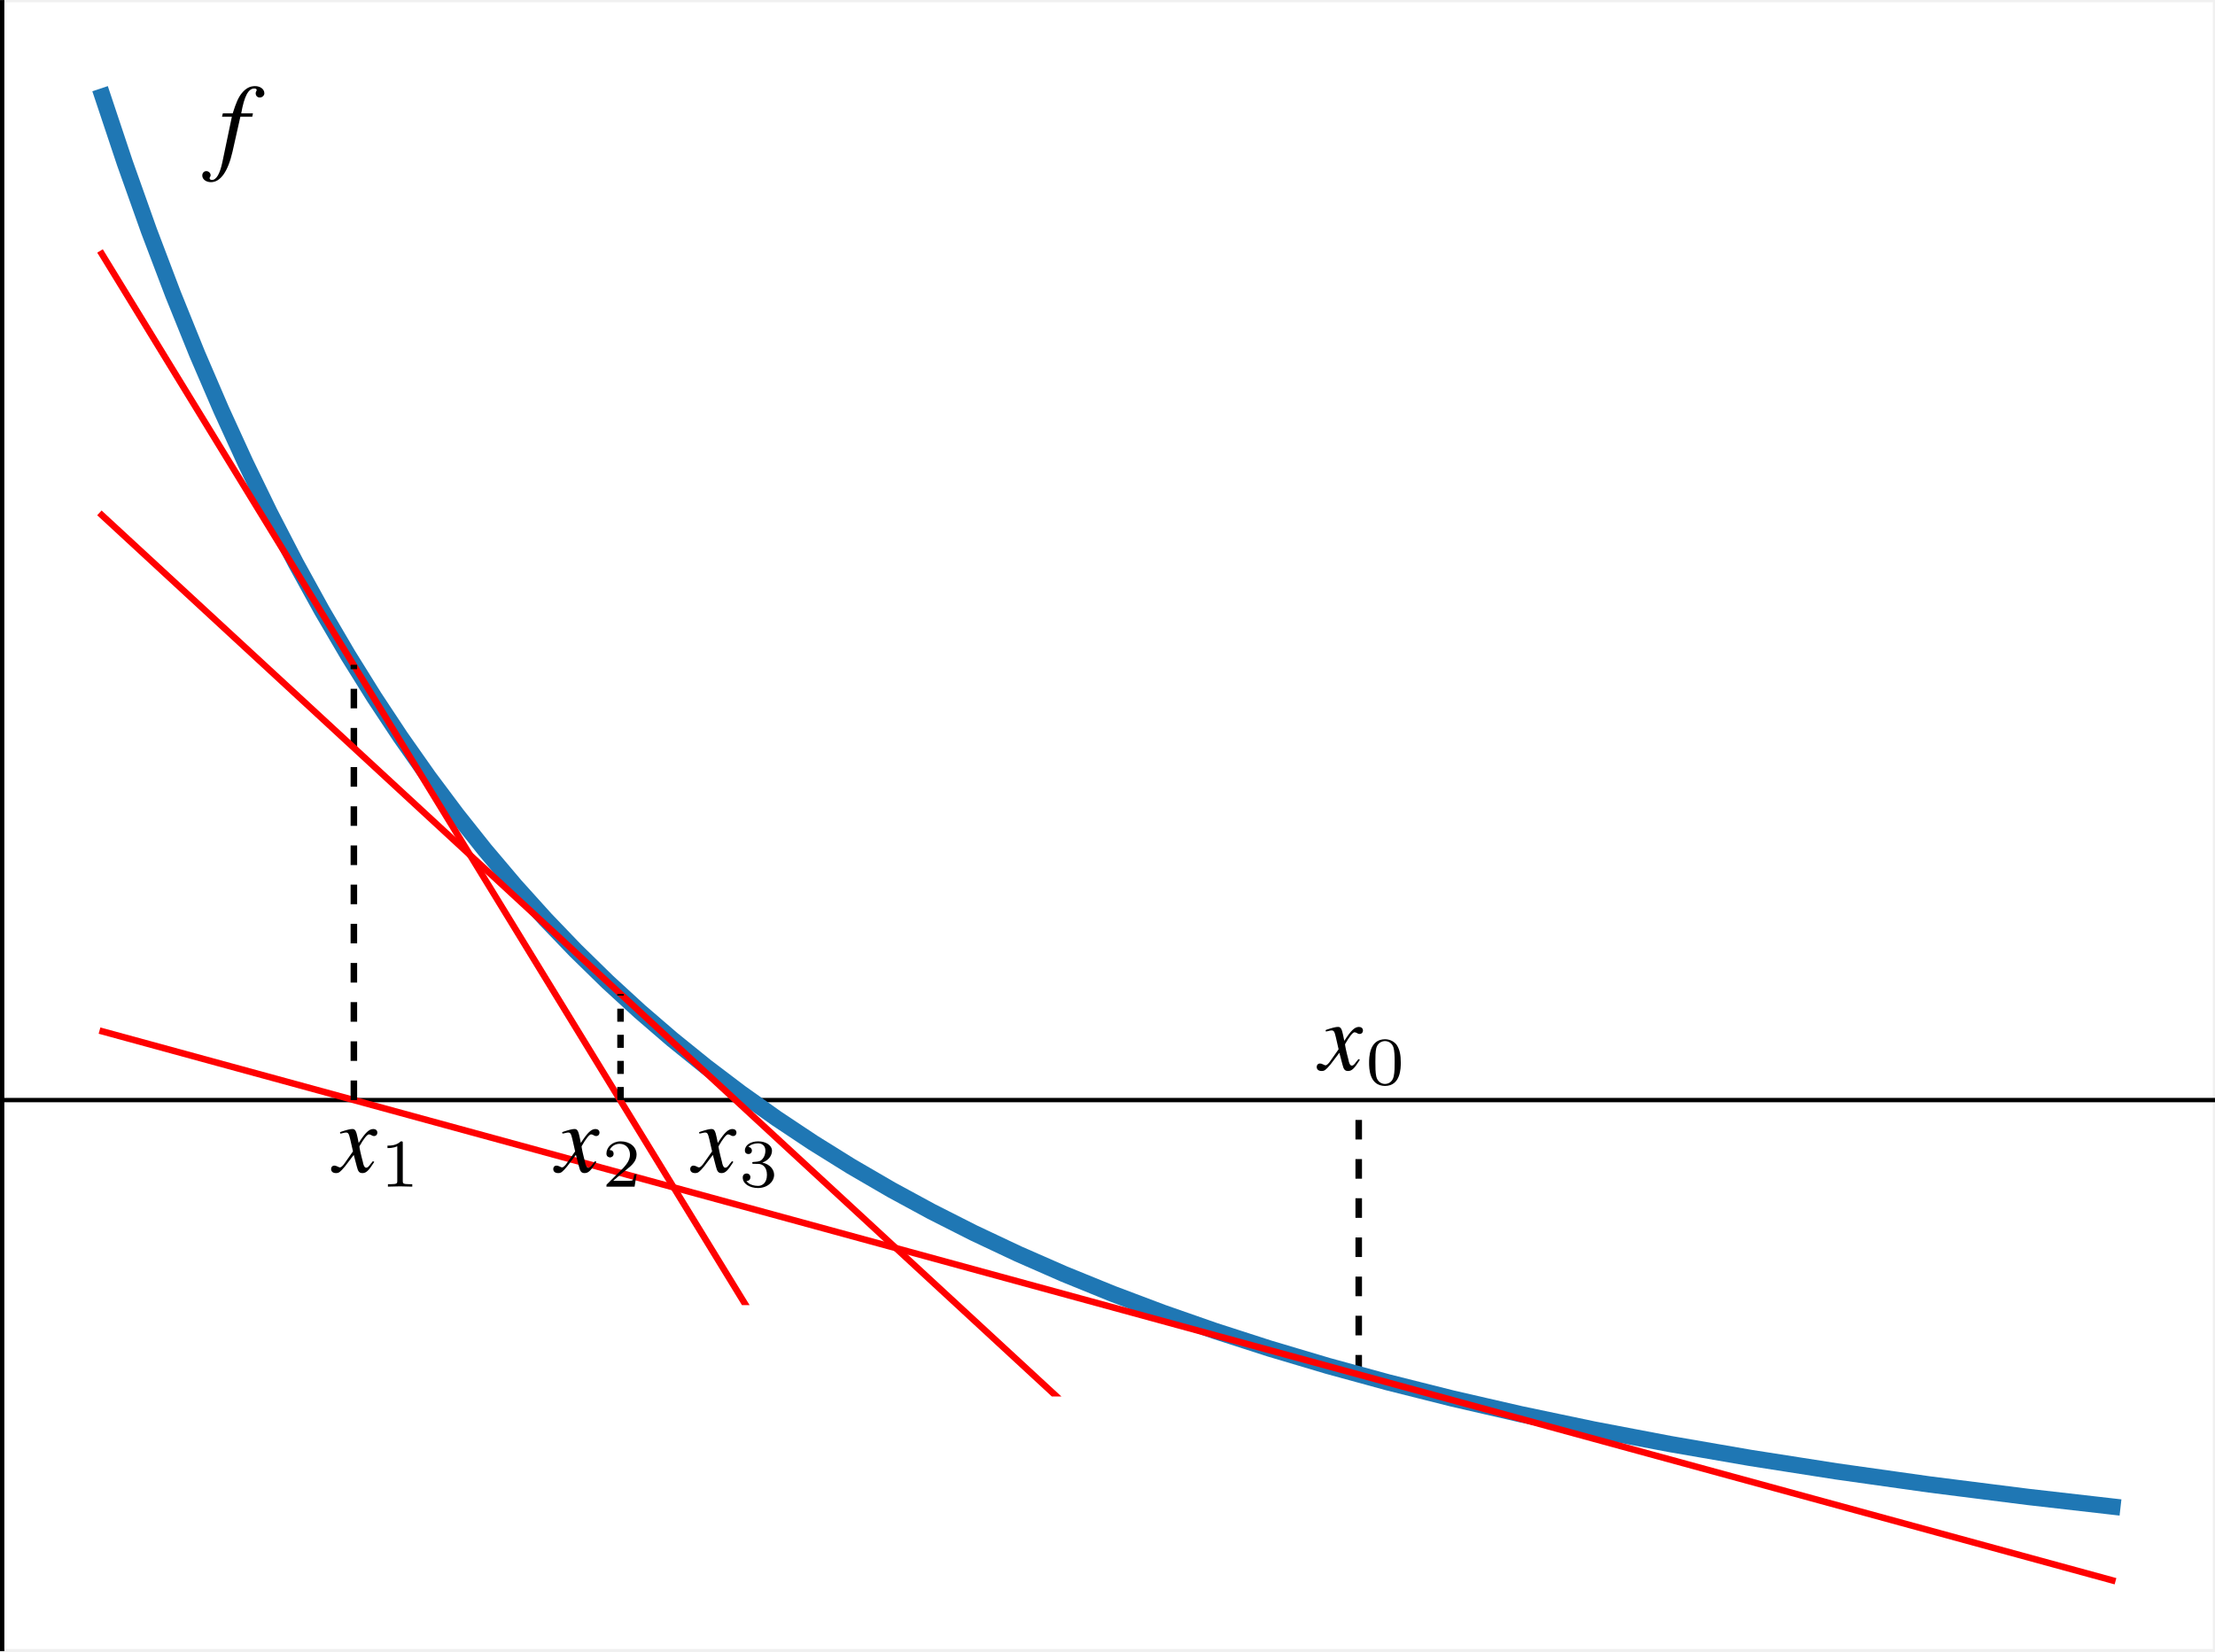
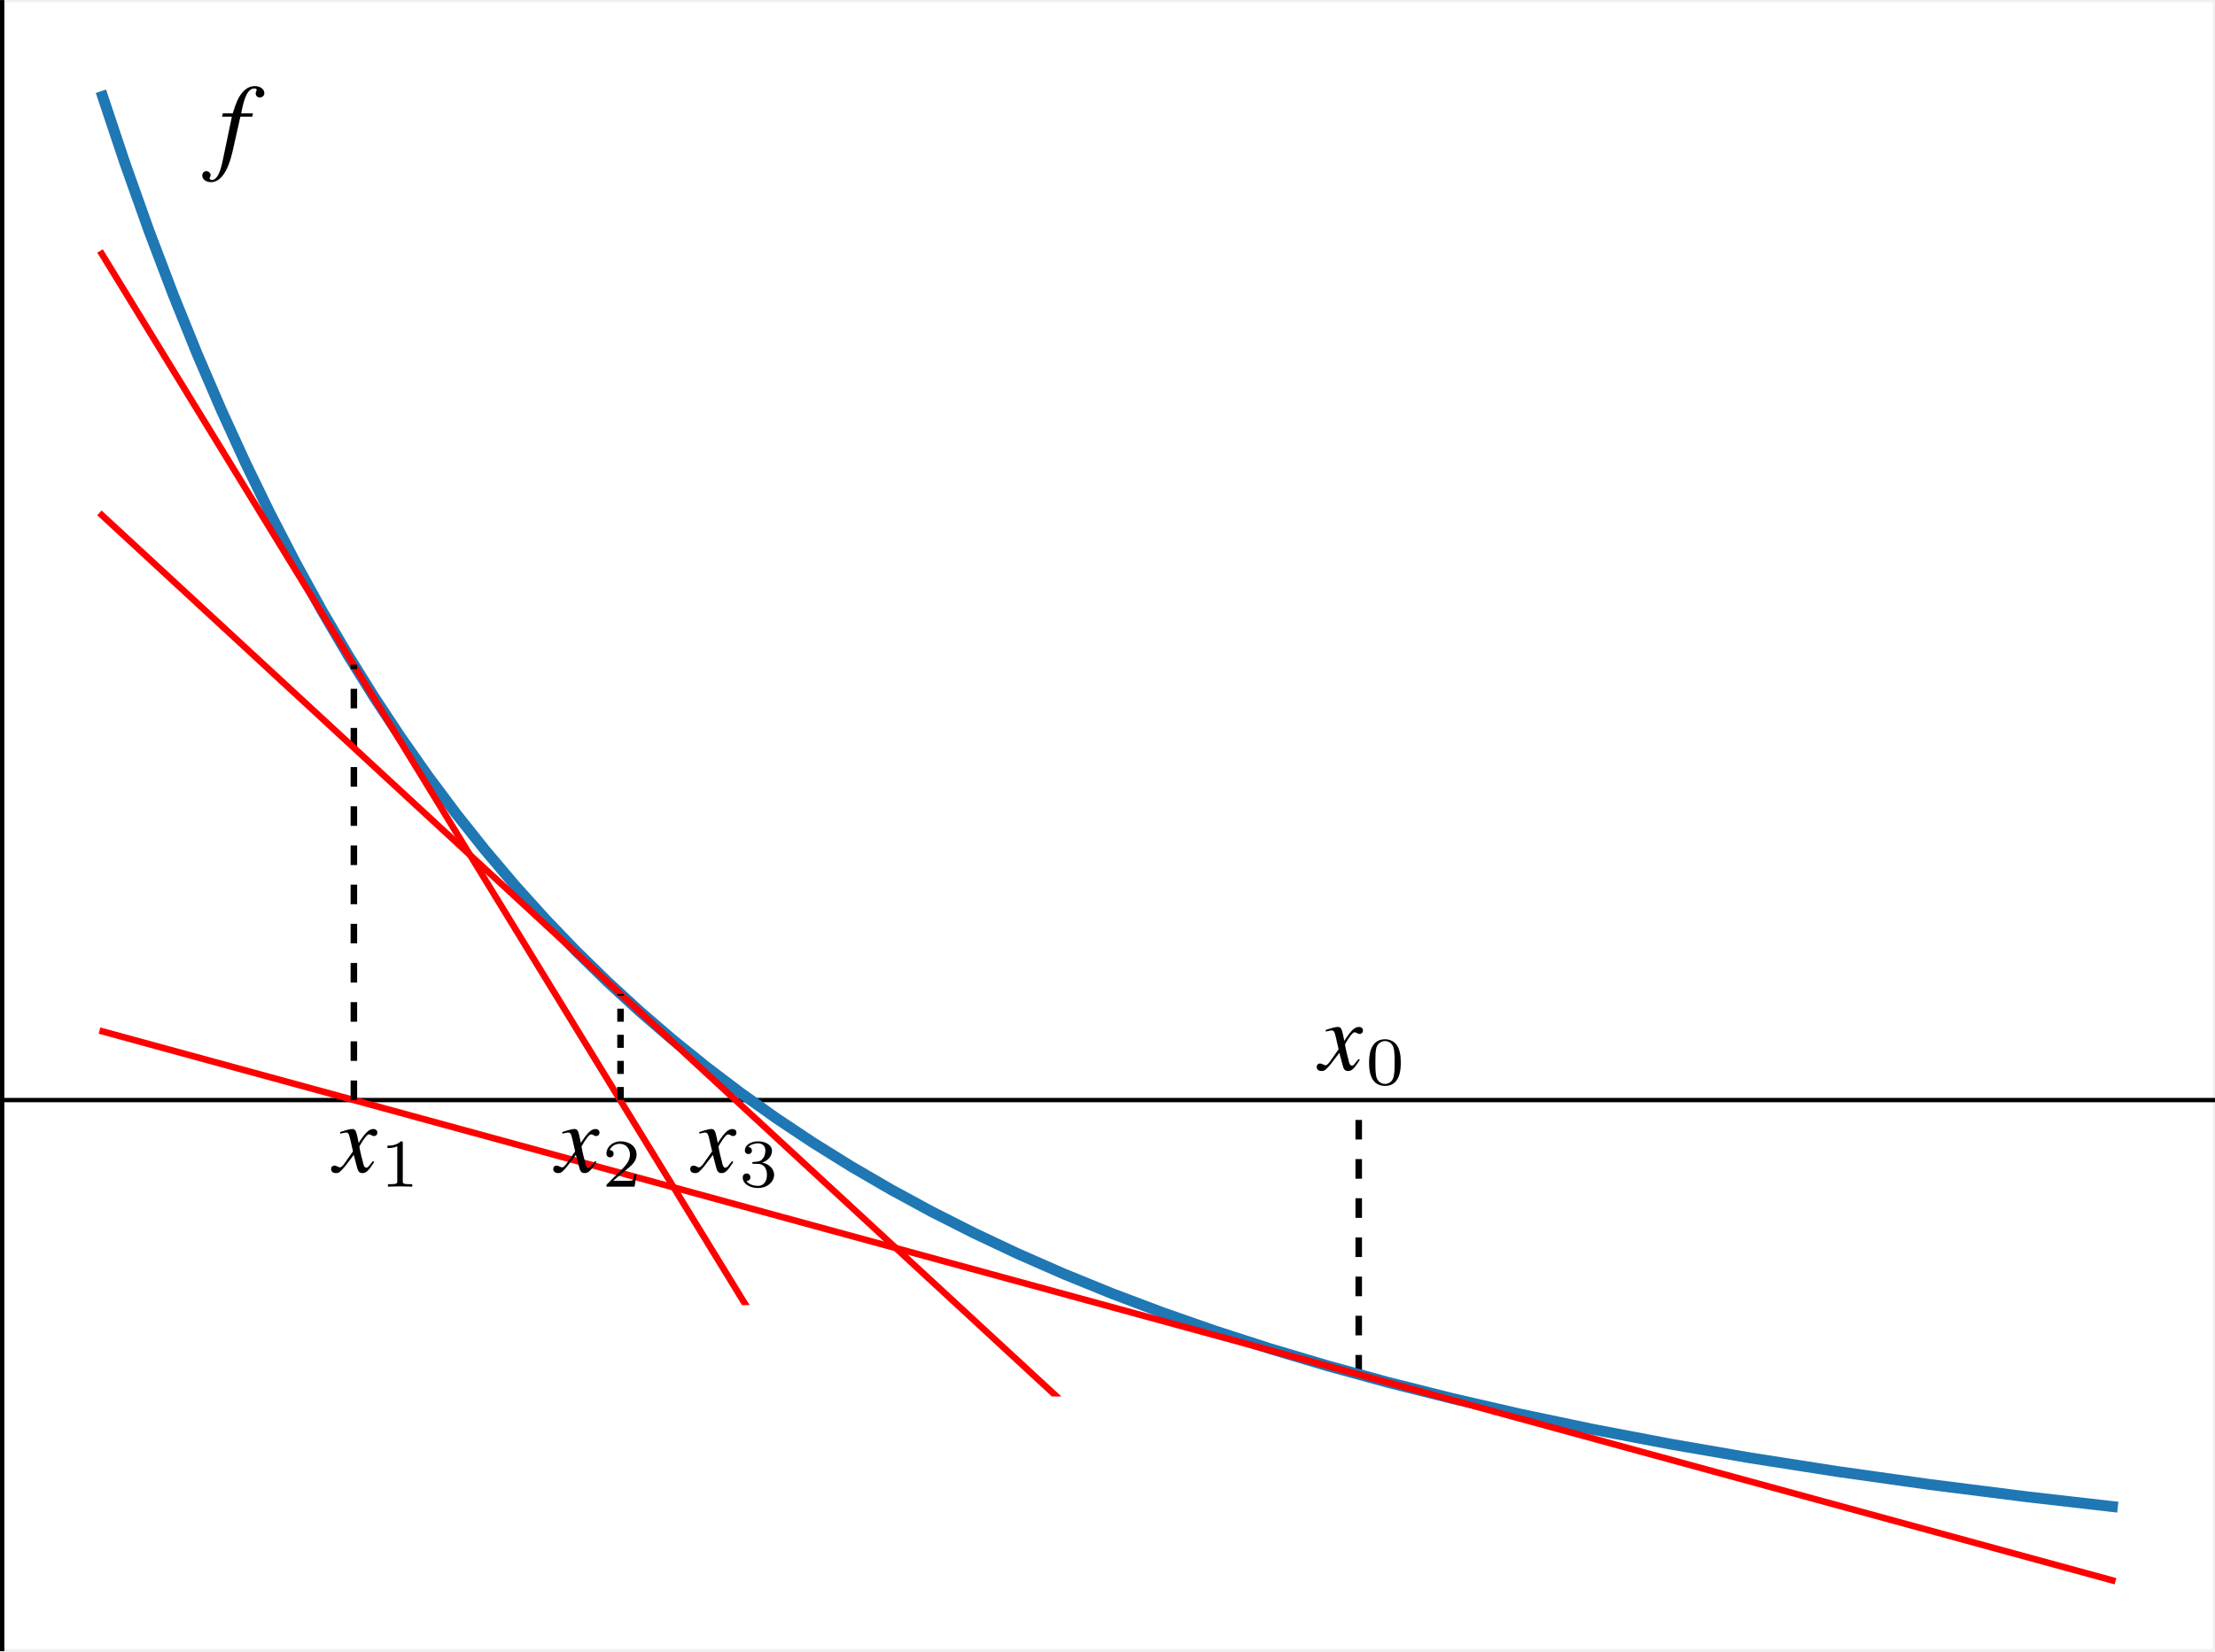
<svg xmlns="http://www.w3.org/2000/svg" xmlns:ns1="http://www.iki.fi/pav/software/textext/" width="7.179cm" height="5.353cm" viewBox="0 0 71.79 53.526" version="1.1" id="svg5">
  <defs id="defs2">
    <style type="text/css" id="style1166">*{stroke-linejoin: round; stroke-linecap: butt}</style>
    <path id="m5422326921" d="M 0,0 V 3.5" style="stroke:#000000;stroke-width:0.8" />
    <path id="DejaVuSans-30" d="m 2034,4250 q -487,0 -733,-480 -245,-479 -245,-1442 0,-959 245,-1439 246,-480 733,-480 491,0 736,480 246,480 246,1439 0,963 -246,1442 -245,480 -736,480 z m 0,500 q 785,0 1199,-621 414,-620 414,-1801 0,-1178 -414,-1799 -414,-620 -1199,-620 -784,0 -1198,620 -414,621 -414,1799 0,1181 414,1801 414,621 1198,621 z" transform="scale(0.015625)" />
    <path id="DejaVuSans-2e" d="m 684,794 h 660 V 0 H 684 Z" transform="scale(0.015625)" />
    <path id="DejaVuSans-31" d="M 794,531 H 1825 V 4091 L 703,3866 v 575 l 1116,225 h 631 V 531 H 3481 V 0 H 794 Z" transform="scale(0.015625)" />
    <path id="DejaVuSans-32" d="M 1228,531 H 3431 V 0 H 469 v 531 q 359,372 979,998 621,627 780,809 303,340 423,576 121,236 121,464 0,372 -261,606 -261,235 -680,235 -297,0 -627,-103 -329,-103 -704,-313 v 638 q 381,153 712,231 332,78 607,78 725,0 1156,-363 431,-362 431,-968 0,-288 -108,-546 -107,-257 -392,-607 -78,-91 -497,-524 Q 1991,1309 1228,531 Z" transform="scale(0.015625)" />
    <path id="DejaVuSans-33" d="m 2597,2516 q 453,-97 707,-404 255,-306 255,-756 0,-690 -475,-1069 -475,-378 -1350,-378 -293,0 -604,58 -311,58 -642,174 v 609 q 262,-153 574,-231 313,-78 654,-78 593,0 904,234 311,234 311,681 0,413 -289,645 -289,233 -804,233 h -544 v 519 h 569 q 465,0 712,186 247,186 247,536 0,359 -255,551 -254,193 -729,193 -260,0 -557,-57 -297,-56 -653,-174 v 562 q 360,100 674,150 314,50 592,50 719,0 1137,-327 419,-326 419,-882 0,-388 -222,-655 -222,-267 -631,-370 z" transform="scale(0.015625)" />
    <path id="DejaVuSans-34" d="M 2419,4116 825,1625 h 1594 z m -166,550 h 794 V 1625 h 666 V 1100 H 3047 V 0 H 2419 V 1100 H 313 v 609 z" transform="scale(0.015625)" />
    <path id="DejaVuSans-35" d="M 691,4666 H 3169 V 4134 H 1269 V 2991 q 137,47 274,70 138,23 276,23 781,0 1237,-428 457,-428 457,-1159 Q 3513,744 3044,326 2575,-91 1722,-91 1428,-91 1123,-41 819,9 494,109 v 635 q 281,-153 581,-228 300,-75 634,-75 541,0 856,284 316,284 316,772 0,487 -316,771 -315,285 -856,285 -253,0 -505,-56 -251,-56 -513,-175 z" transform="scale(0.015625)" />
    <path id="DejaVuSans-36" d="m 2113,2584 q -425,0 -674,-291 -248,-290 -248,-796 0,-503 248,-796 249,-292 674,-292 425,0 673,292 248,293 248,796 0,506 -248,796 -248,291 -673,291 z m 1253,1979 v -575 q -238,112 -480,171 -242,60 -480,60 -625,0 -955,-422 -329,-422 -376,-1275 184,272 462,417 279,145 613,145 703,0 1111,-427 408,-426 408,-1160 0,-719 -425,-1154 -425,-434 -1131,-434 -810,0 -1238,620 -428,621 -428,1799 0,1106 525,1764 525,658 1409,658 238,0 480,-47 242,-47 505,-140 z" transform="scale(0.015625)" />
    <path id="DejaVuSans-37" d="M 525,4666 H 3525 V 4397 L 1831,0 H 1172 L 2766,4134 H 525 Z" transform="scale(0.015625)" />
    <path id="DejaVuSans-38" d="m 2034,2216 q -450,0 -708,-241 -257,-241 -257,-662 0,-422 257,-663 258,-241 708,-241 450,0 709,242 260,243 260,662 0,421 -258,662 -257,241 -711,241 z m -631,268 q -406,100 -633,378 -226,279 -226,679 0,559 398,884 399,325 1092,325 697,0 1094,-325 397,-325 397,-884 0,-400 -227,-679 -226,-278 -629,-378 456,-106 710,-416 255,-309 255,-755 Q 3634,634 3220,271 2806,-91 2034,-91 1263,-91 848,271 434,634 434,1313 q 0,446 256,755 257,310 713,416 z m -231,997 q 0,-362 226,-565 227,-203 636,-203 407,0 636,203 230,203 230,565 0,363 -230,566 -229,203 -636,203 -409,0 -636,-203 -226,-203 -226,-566 z" transform="scale(0.015625)" />
    <path id="mee1af5b6e7" d="M 0,0 H -3.5" style="stroke:#000000;stroke-width:0.8" />
    <path id="DejaVuSans-2212" d="M 678,2272 H 4684 V 1741 H 678 Z" transform="scale(0.015625)" />
    <clipPath id="pc27df6a624">
      <rect x="28.105" y="3.799" width="357.12" height="266.112" id="rect1466" />
    </clipPath>
    <g id="g1822">
      <g id="g5229">
        <path d="m 1.75,-4.297 v -1.156 c 0,-0.875 0.469,-1.359 0.906,-1.359 0.031,0 0.188,0 0.328,0.078 C 2.875,-6.703 2.688,-6.562 2.688,-6.312 c 0,0.219 0.156,0.422 0.438,0.422 0.281,0 0.438,-0.203 0.438,-0.438 0,-0.375 -0.375,-0.703 -0.906,-0.703 -0.688,0 -1.547,0.531 -1.547,1.594 v 1.141 h -0.781 v 0.312 h 0.781 V -0.75 C 1.109,-0.312 1,-0.312 0.344,-0.312 V 0 c 0.391,-0.016 0.859,-0.031 1.125,-0.031 0.406,0 0.875,0 1.266,0.031 V -0.312 H 2.531 c -0.734,0 -0.75,-0.109 -0.75,-0.469 v -3.203 h 1.125 v -0.312 z m 0,0" id="path4679" />
      </g>
    </g>
    <g id="g9874">
      <g id="g3873">
        <path d="m 3.656,-3.984 h 0.859 c 0.203,0 0.297,0 0.297,-0.203 0,-0.109 -0.094,-0.109 -0.266,-0.109 H 3.719 L 3.922,-5.438 c 0.047,-0.203 0.188,-0.906 0.25,-1.031 0.078,-0.188 0.25,-0.344 0.469,-0.344 0.031,0 0.297,0 0.484,0.188 -0.438,0.031 -0.547,0.391 -0.547,0.531 0,0.234 0.188,0.359 0.375,0.359 C 5.219,-5.734 5.5,-5.969 5.5,-6.344 c 0,-0.453 -0.453,-0.688 -0.859,-0.688 -0.344,0 -0.969,0.188 -1.266,1.172 -0.062,0.203 -0.094,0.312 -0.328,1.562 h -0.688 c -0.203,0 -0.312,0 -0.312,0.188 0,0.125 0.094,0.125 0.281,0.125 h 0.656 L 2.25,-0.047 c -0.188,0.969 -0.359,1.875 -0.875,1.875 -0.047,0 -0.281,0 -0.484,-0.188 C 1.359,1.609 1.453,1.25 1.453,1.109 1.453,0.875 1.266,0.75 1.078,0.75 0.812,0.75 0.531,0.984 0.531,1.359 c 0,0.438 0.438,0.688 0.844,0.688 0.547,0 0.953,-0.594 1.125,-0.969 0.328,-0.625 0.547,-1.828 0.562,-1.906 z m 0,0" id="path8056" />
      </g>
    </g>
    <g id="g4847">
      <g id="g488">
        <path d="m 4.234,-6.109 c 0,-0.375 -0.375,-0.656 -0.859,-0.656 -0.484,0 -0.859,0.219 -1.219,0.656 C 1.844,-5.719 1.641,-5.25 1.328,-4.266 h -0.906 l -0.078,0.312 H 1.25 l -0.875,4.188 c -0.234,1.078 -0.547,1.625 -0.969,1.625 -0.125,0 -0.203,-0.078 -0.203,-0.172 0,-0.031 0.016,-0.047 0.047,-0.109 0.031,-0.047 0.047,-0.094 0.047,-0.156 0,-0.203 -0.188,-0.375 -0.391,-0.375 -0.219,0 -0.375,0.172 -0.375,0.406 0,0.344 0.344,0.609 0.797,0.609 0.875,0 1.562,-0.969 1.984,-2.812 L 2.031,-3.953 H 3.125 l 0.062,-0.312 H 2.109 c 0.281,-1.578 0.656,-2.281 1.203,-2.281 0.141,0 0.219,0.062 0.219,0.141 0,0 0,0.047 -0.031,0.094 -0.047,0.078 -0.062,0.125 -0.062,0.203 0,0.234 0.156,0.391 0.375,0.391 0.219,0 0.422,-0.172 0.422,-0.391 z m 0,0" id="path8446" />
      </g>
    </g>
  </defs>
  <g id="layer1" style="display:inline" transform="translate(-61.0304,-15.9383)">
    <path d="M 61.101,69.394 H 132.75 V 16.009 H 61.101 Z" style="fill:#ffffff;stroke-width:0.353" id="path1173" />
    <path d="m 247.247,225.559 v -44.352" clip-path="url(#pc27df6a624)" style="fill:none;stroke:#000000;stroke-width:1.055;stroke-miterlimit:4;stroke-dasharray:3.165, 3.165;stroke-dashoffset:0" id="path1451" transform="matrix(0.2006306,0,0,0.2006103,55.46225,15.24674)" />
    <path d="M 61.101,69.394 V 16.009" style="fill:none;stroke:#000000;stroke-width:0.141;stroke-linecap:square;stroke-linejoin:miter;stroke-miterlimit:4;stroke-dasharray:none" id="path1458" />
    <path d="M 61.101,51.599 H 132.75" style="fill:none;stroke:#000000;stroke-width:0.141;stroke-linecap:square;stroke-linejoin:miter;stroke-miterlimit:4;stroke-dasharray:none" id="path1461" />
-     <path d="m 44.337,19.018 3.575,10.718 3.9,10.976 3.9,10.286 3.9,9.651 3.9,9.066 3.9,8.525 3.9,8.026 4.225,8.173 4.225,7.673 4.225,7.211 4.225,6.785 4.225,6.39 4.55,6.474 4.55,6.083 4.55,5.721 4.875,5.76 4.875,5.406 4.875,5.08 5.2,5.088 5.2,4.773 5.2,4.482 5.525,4.469 5.525,4.19 5.85,4.157 5.85,3.893 6.175,3.846 6.5,3.78 6.5,3.529 6.825,3.457 7.15,3.373 7.475,3.279 7.8,3.175 8.124,3.065 8.449,2.95 8.774,2.832 9.424,2.804 9.749,2.668 10.399,2.611 11.049,2.538 11.699,2.451 12.349,2.353 12.999,2.248 13.974,2.185 14.949,2.105 15.924,2.012 13.649,1.559 v 0" clip-path="url(#pc27df6a624)" style="display:inline;fill:none;stroke:#1f77b4;stroke-width:2.638;stroke-linecap:square;stroke-miterlimit:4;stroke-dasharray:none" id="path1439" transform="matrix(0.2006306,0,0,0.2006103,55.46225,15.24674)" />
+     <path d="m 44.337,19.018 3.575,10.718 3.9,10.976 3.9,10.286 3.9,9.651 3.9,9.066 3.9,8.525 3.9,8.026 4.225,8.173 4.225,7.673 4.225,7.211 4.225,6.785 4.225,6.39 4.55,6.474 4.55,6.083 4.55,5.721 4.875,5.76 4.875,5.406 4.875,5.08 5.2,5.088 5.2,4.773 5.2,4.482 5.525,4.469 5.525,4.19 5.85,4.157 5.85,3.893 6.175,3.846 6.5,3.78 6.5,3.529 6.825,3.457 7.15,3.373 7.475,3.279 7.8,3.175 8.124,3.065 8.449,2.95 8.774,2.832 9.424,2.804 9.749,2.668 10.399,2.611 11.049,2.538 11.699,2.451 12.349,2.353 12.999,2.248 13.974,2.185 14.949,2.105 15.924,2.012 13.649,1.559 v 0" clip-path="url(#pc27df6a624)" style="display:inline;fill:none;stroke:#1f77b4;stroke-width:1.758;stroke-linecap:square;stroke-miterlimit:4;stroke-dasharray:none" id="path1439" transform="matrix(0.2006306,0,0,0.2006103,55.46225,15.24674)" />
    <g id="g582" transform="matrix(0.352778,0,0,0.352778,67.5864,18.7273)" ns1:version="1.12.0" ns1:texconverter="pdflatex" ns1:pdfconverter="inkscape" ns1:text="$f$" ns1:preamble="/home/rrajani/.config/inkscape/extensions/textext/default_packages.tex" ns1:scale="1.0000000283464388" ns1:alignment="top left" ns1:inkscapeversion="1.1.2" ns1:jacobian_sqrt="0.352778">
      <defs id="defs4446">
        <g id="g2602">
          <g id="g8720">
            <path d="m 4.234,-6.109 c 0,-0.375 -0.375,-0.656 -0.859,-0.656 -0.484,0 -0.859,0.219 -1.219,0.656 C 1.844,-5.719 1.641,-5.25 1.328,-4.266 h -0.906 l -0.078,0.312 H 1.25 l -0.875,4.188 c -0.234,1.078 -0.547,1.625 -0.969,1.625 -0.125,0 -0.203,-0.078 -0.203,-0.172 0,-0.031 0.016,-0.047 0.047,-0.109 0.031,-0.047 0.047,-0.094 0.047,-0.156 0,-0.203 -0.188,-0.375 -0.391,-0.375 -0.219,0 -0.375,0.172 -0.375,0.406 0,0.344 0.344,0.609 0.797,0.609 0.875,0 1.562,-0.969 1.984,-2.812 L 2.031,-3.953 H 3.125 l 0.062,-0.312 H 2.109 c 0.281,-1.578 0.656,-2.281 1.203,-2.281 0.141,0 0.219,0.062 0.219,0.141 0,0 0,0.047 -0.031,0.094 -0.047,0.078 -0.062,0.125 -0.062,0.203 0,0.234 0.156,0.391 0.375,0.391 0.219,0 0.422,-0.172 0.422,-0.391 z m 0,0" id="path9836" />
          </g>
        </g>
      </defs>
      <g fill="#000000" fill-opacity="1" id="g6616" transform="translate(-148.977,-127.999)">
        <g transform="translate(150.446,134.765)" id="g3739">
          <path d="m 4.234,-6.109 c 0,-0.375 -0.375,-0.656 -0.859,-0.656 -0.484,0 -0.859,0.219 -1.219,0.656 C 1.844,-5.719 1.641,-5.25 1.328,-4.266 h -0.906 l -0.078,0.312 H 1.25 l -0.875,4.188 c -0.234,1.078 -0.547,1.625 -0.969,1.625 -0.125,0 -0.203,-0.078 -0.203,-0.172 0,-0.031 0.016,-0.047 0.047,-0.109 0.031,-0.047 0.047,-0.094 0.047,-0.156 0,-0.203 -0.188,-0.375 -0.391,-0.375 -0.219,0 -0.375,0.172 -0.375,0.406 0,0.344 0.344,0.609 0.797,0.609 0.875,0 1.562,-0.969 1.984,-2.812 L 2.031,-3.953 H 3.125 l 0.062,-0.312 H 2.109 c 0.281,-1.578 0.656,-2.281 1.203,-2.281 0.141,0 0.219,0.062 0.219,0.141 0,0 0,0.047 -0.031,0.094 -0.047,0.078 -0.062,0.125 -0.062,0.203 0,0.234 0.156,0.391 0.375,0.391 0.219,0 0.422,-0.172 0.422,-0.391 z m 0,0" id="path1410" />
        </g>
      </g>
    </g>
    <g id="g5721" transform="matrix(0.3175 0 0 0.3175 103.706 49.2273)" ns1:version="1.12.0" ns1:texconverter="pdflatex" ns1:pdfconverter="inkscape" ns1:text="$x_0$" ns1:preamble="/home/rrajani/.config/inkscape/extensions/textext/default_packages.tex" ns1:scale="0.9" ns1:alignment="bottom center" ns1:inkscapeversion="1.4.4" ns1:jacobian_sqrt="0.3175">
      <defs id="defs4229">
        <g id="g6922">
          <g id="g5584">
            <path d="M 4.141,-1.031 4,-1.109 C 3.922,-1 3.875,-0.953 3.781,-0.844 3.562,-0.531 3.453,-0.438 3.312,-0.438 c -0.125,0 -0.219,-0.125 -0.297,-0.406 C 3,-0.938 2.984,-0.984 2.984,-1 2.734,-1.938 2.625,-2.484 2.625,-2.625 c 0.438,-0.781 0.797,-1.219 0.969,-1.219 0.062,0 0.156,0.031 0.25,0.078 0.109,0.078 0.188,0.094 0.266,0.094 0.203,0 0.344,-0.141 0.344,-0.359 0,-0.219 -0.172,-0.359 -0.406,-0.359 -0.438,0 -0.812,0.359 -1.5,1.422 L 2.438,-3.516 c -0.141,-0.688 -0.25,-0.875 -0.531,-0.875 -0.219,0 -0.547,0.078 -1.156,0.281 L 0.641,-4.062 0.672,-3.922 0.844,-3.953 C 1.031,-4 1.156,-4.031 1.234,-4.031 c 0.25,0 0.312,0.094 0.453,0.688 l 0.281,1.234 -0.812,1.156 C 0.953,-0.641 0.75,-0.469 0.641,-0.469 0.594,-0.469 0.484,-0.5 0.391,-0.562 0.266,-0.625 0.156,-0.656 0.062,-0.656 c -0.188,0 -0.328,0.141 -0.328,0.344 0,0.266 0.188,0.422 0.5,0.422 0.297,0 0.422,-0.094 0.922,-0.688 L 2.047,-1.75 l 0.312,1.188 c 0.125,0.516 0.25,0.672 0.578,0.672 0.375,0 0.625,-0.234 1.203,-1.141 z m 0,0" id="path6349" />
          </g>
          <g id="g5631">
            <path d="M 3.594,-2.219 C 3.594,-2.984 3.5,-3.547 3.188,-4.031 2.969,-4.344 2.531,-4.625 1.984,-4.625 c -1.625,0 -1.625,1.906 -1.625,2.406 0,0.5 0,2.359 1.625,2.359 1.609,0 1.609,-1.859 1.609,-2.359 z M 1.984,-0.062 c -0.328,0 -0.75,-0.188 -0.891,-0.75 C 1,-1.219 1,-1.797 1,-2.312 1,-2.828 1,-3.359 1.094,-3.734 1.25,-4.281 1.688,-4.438 1.984,-4.438 c 0.375,0 0.734,0.234 0.859,0.641 0.109,0.375 0.125,0.875 0.125,1.484 0,0.516 0,1.031 -0.094,1.469 -0.141,0.641 -0.609,0.781 -0.891,0.781 z m 0,0" id="path6525" />
          </g>
        </g>
      </defs>
      <g fill="#000000" fill-opacity="1" id="g6065" transform="translate(-148.446, -130.374)">
        <g transform="translate(148.712, 134.765)" id="g3642">
          <path d="M 4.141,-1.031 4,-1.109 C 3.922,-1 3.875,-0.953 3.781,-0.844 3.562,-0.531 3.453,-0.438 3.312,-0.438 c -0.125,0 -0.219,-0.125 -0.297,-0.406 C 3,-0.938 2.984,-0.984 2.984,-1 2.734,-1.938 2.625,-2.484 2.625,-2.625 c 0.438,-0.781 0.797,-1.219 0.969,-1.219 0.062,0 0.156,0.031 0.25,0.078 0.109,0.078 0.188,0.094 0.266,0.094 0.203,0 0.344,-0.141 0.344,-0.359 0,-0.219 -0.172,-0.359 -0.406,-0.359 -0.438,0 -0.812,0.359 -1.5,1.422 L 2.438,-3.516 c -0.141,-0.688 -0.25,-0.875 -0.531,-0.875 -0.219,0 -0.547,0.078 -1.156,0.281 L 0.641,-4.062 0.672,-3.922 0.844,-3.953 C 1.031,-4 1.156,-4.031 1.234,-4.031 c 0.25,0 0.312,0.094 0.453,0.688 l 0.281,1.234 -0.812,1.156 C 0.953,-0.641 0.75,-0.469 0.641,-0.469 0.594,-0.469 0.484,-0.5 0.391,-0.562 0.266,-0.625 0.156,-0.656 0.062,-0.656 c -0.188,0 -0.328,0.141 -0.328,0.344 0,0.266 0.188,0.422 0.5,0.422 0.297,0 0.422,-0.094 0.922,-0.688 L 2.047,-1.75 l 0.312,1.188 c 0.125,0.516 0.25,0.672 0.578,0.672 0.375,0 0.625,-0.234 1.203,-1.141 z m 0,0" id="path5670" />
        </g>
      </g>
      <g fill="#000000" fill-opacity="1" id="g5934" transform="translate(-148.446, -130.374)">
        <g transform="translate(153.435, 136.259)" id="g5971">
          <path d="M 3.594,-2.219 C 3.594,-2.984 3.5,-3.547 3.188,-4.031 2.969,-4.344 2.531,-4.625 1.984,-4.625 c -1.625,0 -1.625,1.906 -1.625,2.406 0,0.5 0,2.359 1.625,2.359 1.609,0 1.609,-1.859 1.609,-2.359 z M 1.984,-0.062 c -0.328,0 -0.75,-0.188 -0.891,-0.75 C 1,-1.219 1,-1.797 1,-2.312 1,-2.828 1,-3.359 1.094,-3.734 1.25,-4.281 1.688,-4.438 1.984,-4.438 c 0.375,0 0.734,0.234 0.859,0.641 0.109,0.375 0.125,0.875 0.125,1.484 0,0.516 0,1.031 -0.094,1.469 -0.141,0.641 -0.609,0.781 -0.891,0.781 z m 0,0" id="path6334" />
        </g>
      </g>
    </g>
  </g>
  <g id="layer2" style="display:inline" transform="translate(-61.0304, -15.9383)">
    <path d="m 44.337,170.119 324.655,88.704 v 0" clip-path="url(#pc27df6a624)" style="display:inline;fill:none;stroke:#ff0000;stroke-width:1.055;stroke-linecap:square;stroke-miterlimit:4;stroke-dasharray:none" id="path1442" transform="matrix(0.2006306,0,0,0.2006103,55.46225,15.24674)" />
    <g id="g5320" transform="matrix(0.3175,0,0,0.3175,71.7616,52.5371)" ns1:version="1.12.0" ns1:texconverter="pdflatex" ns1:pdfconverter="inkscape" ns1:text="$x_1$" ns1:preamble="/home/rrajani/.config/inkscape/extensions/textext/default_packages.tex" ns1:scale="0.9" ns1:alignment="top center" ns1:inkscapeversion="1.4.4" ns1:jacobian_sqrt="0.3175">
      <defs id="defs6353">
        <g id="g1388">
          <g id="g5936">
            <path d="M 4.141,-1.031 4,-1.109 C 3.922,-1 3.875,-0.953 3.781,-0.844 3.562,-0.531 3.453,-0.438 3.312,-0.438 c -0.125,0 -0.219,-0.125 -0.297,-0.406 C 3,-0.938 2.984,-0.984 2.984,-1 2.734,-1.938 2.625,-2.484 2.625,-2.625 c 0.438,-0.781 0.797,-1.219 0.969,-1.219 0.062,0 0.156,0.031 0.25,0.078 0.109,0.078 0.188,0.094 0.266,0.094 0.203,0 0.344,-0.141 0.344,-0.359 0,-0.219 -0.172,-0.359 -0.406,-0.359 -0.438,0 -0.812,0.359 -1.5,1.422 L 2.438,-3.516 c -0.141,-0.688 -0.25,-0.875 -0.531,-0.875 -0.219,0 -0.547,0.078 -1.156,0.281 L 0.641,-4.062 0.672,-3.922 0.844,-3.953 C 1.031,-4 1.156,-4.031 1.234,-4.031 c 0.25,0 0.312,0.094 0.453,0.688 l 0.281,1.234 -0.812,1.156 C 0.953,-0.641 0.75,-0.469 0.641,-0.469 0.594,-0.469 0.484,-0.5 0.391,-0.562 0.266,-0.625 0.156,-0.656 0.062,-0.656 c -0.188,0 -0.328,0.141 -0.328,0.344 0,0.266 0.188,0.422 0.5,0.422 0.297,0 0.422,-0.094 0.922,-0.688 L 2.047,-1.75 l 0.312,1.188 c 0.125,0.516 0.25,0.672 0.578,0.672 0.375,0 0.625,-0.234 1.203,-1.141 z m 0,0" id="path498" />
          </g>
          <g id="g3692">
            <path d="m 2.328,-4.438 c 0,-0.188 0,-0.188 -0.203,-0.188 -0.453,0.438 -1.078,0.438 -1.359,0.438 v 0.25 c 0.156,0 0.625,0 1,-0.188 v 3.547 c 0,0.234 0,0.328 -0.688,0.328 H 0.812 V 0 c 0.125,0 0.984,-0.031 1.234,-0.031 0.219,0 1.094,0.031 1.25,0.031 V -0.25 H 3.031 c -0.703,0 -0.703,-0.094 -0.703,-0.328 z m 0,0" id="path1587" />
          </g>
        </g>
      </defs>
      <g fill="#000000" fill-opacity="1" id="g7792" transform="translate(-148.446,-130.374)">
        <g transform="translate(148.712,134.765)" id="g6935">
          <path d="M 4.141,-1.031 4,-1.109 C 3.922,-1 3.875,-0.953 3.781,-0.844 3.562,-0.531 3.453,-0.438 3.312,-0.438 c -0.125,0 -0.219,-0.125 -0.297,-0.406 C 3,-0.938 2.984,-0.984 2.984,-1 2.734,-1.938 2.625,-2.484 2.625,-2.625 c 0.438,-0.781 0.797,-1.219 0.969,-1.219 0.062,0 0.156,0.031 0.25,0.078 0.109,0.078 0.188,0.094 0.266,0.094 0.203,0 0.344,-0.141 0.344,-0.359 0,-0.219 -0.172,-0.359 -0.406,-0.359 -0.438,0 -0.812,0.359 -1.5,1.422 L 2.438,-3.516 c -0.141,-0.688 -0.25,-0.875 -0.531,-0.875 -0.219,0 -0.547,0.078 -1.156,0.281 L 0.641,-4.062 0.672,-3.922 0.844,-3.953 C 1.031,-4 1.156,-4.031 1.234,-4.031 c 0.25,0 0.312,0.094 0.453,0.688 l 0.281,1.234 -0.812,1.156 C 0.953,-0.641 0.75,-0.469 0.641,-0.469 0.594,-0.469 0.484,-0.5 0.391,-0.562 0.266,-0.625 0.156,-0.656 0.062,-0.656 c -0.188,0 -0.328,0.141 -0.328,0.344 0,0.266 0.188,0.422 0.5,0.422 0.297,0 0.422,-0.094 0.922,-0.688 L 2.047,-1.75 l 0.312,1.188 c 0.125,0.516 0.25,0.672 0.578,0.672 0.375,0 0.625,-0.234 1.203,-1.141 z m 0,0" id="path4358" />
        </g>
      </g>
      <g fill="#000000" fill-opacity="1" id="g2034" transform="translate(-148.446,-130.374)">
        <g transform="translate(153.435,136.259)" id="g8891">
          <path d="m 2.328,-4.438 c 0,-0.188 0,-0.188 -0.203,-0.188 -0.453,0.438 -1.078,0.438 -1.359,0.438 v 0.25 c 0.156,0 0.625,0 1,-0.188 v 3.547 c 0,0.234 0,0.328 -0.688,0.328 H 0.812 V 0 c 0.125,0 0.984,-0.031 1.234,-0.031 0.219,0 1.094,0.031 1.25,0.031 V -0.25 H 3.031 c -0.703,0 -0.703,-0.094 -0.703,-0.328 z m 0,0" id="path6600" />
        </g>
      </g>
    </g>
  </g>
  <g id="layer3" style="display:inline" transform="translate(-61.0304, -15.9383)">
    <path d="M 44.337,44.59 186.528,276.79 v 0" clip-path="url(#pc27df6a624)" style="display:inline;fill:none;stroke:#ff0000;stroke-width:1.399;stroke-linecap:square;stroke-miterlimit:4;stroke-dasharray:none" id="path1445" transform="matrix(0.1512856,0,0,0.1512703,57.61969,17.4164)" />
    <path d="M 84.919,181.207 V 110.861" clip-path="url(#pc27df6a624)" style="display:inline;fill:none;stroke:#000000;stroke-width:1.055;stroke-miterlimit:4;stroke-dasharray:3.165, 3.165;stroke-dashoffset:0" id="path1453" transform="matrix(0.2006306,0,0,0.2006103,55.46225,15.24674)" />
    <g id="g1974" transform="matrix(0.3175,0,0,0.3175,78.962,52.5371)" ns1:version="1.12.0" ns1:texconverter="pdflatex" ns1:pdfconverter="inkscape" ns1:text="$x_2$" ns1:preamble="/home/rrajani/.config/inkscape/extensions/textext/default_packages.tex" ns1:scale="0.9" ns1:alignment="top right" ns1:inkscapeversion="1.4.4" ns1:jacobian_sqrt="0.3175">
      <defs id="defs4969">
        <g id="g1914">
          <g id="g5973">
            <path d="M 4.141,-1.031 4,-1.109 C 3.922,-1 3.875,-0.953 3.781,-0.844 3.562,-0.531 3.453,-0.438 3.312,-0.438 c -0.125,0 -0.219,-0.125 -0.297,-0.406 C 3,-0.938 2.984,-0.984 2.984,-1 2.734,-1.938 2.625,-2.484 2.625,-2.625 c 0.438,-0.781 0.797,-1.219 0.969,-1.219 0.062,0 0.156,0.031 0.25,0.078 0.109,0.078 0.188,0.094 0.266,0.094 0.203,0 0.344,-0.141 0.344,-0.359 0,-0.219 -0.172,-0.359 -0.406,-0.359 -0.438,0 -0.812,0.359 -1.5,1.422 L 2.438,-3.516 c -0.141,-0.688 -0.25,-0.875 -0.531,-0.875 -0.219,0 -0.547,0.078 -1.156,0.281 L 0.641,-4.062 0.672,-3.922 0.844,-3.953 C 1.031,-4 1.156,-4.031 1.234,-4.031 c 0.25,0 0.312,0.094 0.453,0.688 l 0.281,1.234 -0.812,1.156 C 0.953,-0.641 0.75,-0.469 0.641,-0.469 0.594,-0.469 0.484,-0.5 0.391,-0.562 0.266,-0.625 0.156,-0.656 0.062,-0.656 c -0.188,0 -0.328,0.141 -0.328,0.344 0,0.266 0.188,0.422 0.5,0.422 0.297,0 0.422,-0.094 0.922,-0.688 L 2.047,-1.75 l 0.312,1.188 c 0.125,0.516 0.25,0.672 0.578,0.672 0.375,0 0.625,-0.234 1.203,-1.141 z m 0,0" id="path6755" />
          </g>
          <g id="g1727">
            <path d="M 3.516,-1.266 H 3.281 c -0.016,0.156 -0.094,0.562 -0.188,0.625 C 3.047,-0.594 2.516,-0.594 2.406,-0.594 H 1.125 c 0.734,-0.641 0.984,-0.844 1.391,-1.172 0.516,-0.406 1,-0.844 1,-1.5 0,-0.844 -0.734,-1.359 -1.625,-1.359 -0.859,0 -1.453,0.609 -1.453,1.25 0,0.344 0.297,0.391 0.375,0.391 0.156,0 0.359,-0.125 0.359,-0.375 0,-0.125 -0.047,-0.375 -0.406,-0.375 C 0.984,-4.219 1.453,-4.375 1.781,-4.375 c 0.703,0 1.062,0.547 1.062,1.109 0,0.609 -0.438,1.078 -0.656,1.328 L 0.516,-0.266 C 0.438,-0.203 0.438,-0.188 0.438,0 h 2.875 z m 0,0" id="path5502" />
          </g>
        </g>
      </defs>
      <g fill="#000000" fill-opacity="1" id="g5335" transform="translate(-148.446,-130.374)">
        <g transform="translate(148.712,134.765)" id="g8427">
          <path d="M 4.141,-1.031 4,-1.109 C 3.922,-1 3.875,-0.953 3.781,-0.844 3.562,-0.531 3.453,-0.438 3.312,-0.438 c -0.125,0 -0.219,-0.125 -0.297,-0.406 C 3,-0.938 2.984,-0.984 2.984,-1 2.734,-1.938 2.625,-2.484 2.625,-2.625 c 0.438,-0.781 0.797,-1.219 0.969,-1.219 0.062,0 0.156,0.031 0.25,0.078 0.109,0.078 0.188,0.094 0.266,0.094 0.203,0 0.344,-0.141 0.344,-0.359 0,-0.219 -0.172,-0.359 -0.406,-0.359 -0.438,0 -0.812,0.359 -1.5,1.422 L 2.438,-3.516 c -0.141,-0.688 -0.25,-0.875 -0.531,-0.875 -0.219,0 -0.547,0.078 -1.156,0.281 L 0.641,-4.062 0.672,-3.922 0.844,-3.953 C 1.031,-4 1.156,-4.031 1.234,-4.031 c 0.25,0 0.312,0.094 0.453,0.688 l 0.281,1.234 -0.812,1.156 C 0.953,-0.641 0.75,-0.469 0.641,-0.469 0.594,-0.469 0.484,-0.5 0.391,-0.562 0.266,-0.625 0.156,-0.656 0.062,-0.656 c -0.188,0 -0.328,0.141 -0.328,0.344 0,0.266 0.188,0.422 0.5,0.422 0.297,0 0.422,-0.094 0.922,-0.688 L 2.047,-1.75 l 0.312,1.188 c 0.125,0.516 0.25,0.672 0.578,0.672 0.375,0 0.625,-0.234 1.203,-1.141 z m 0,0" id="path6182" />
        </g>
      </g>
      <g fill="#000000" fill-opacity="1" id="g35" transform="translate(-148.446,-130.374)">
        <g transform="translate(153.435,136.259)" id="g9234">
          <path d="M 3.516,-1.266 H 3.281 c -0.016,0.156 -0.094,0.562 -0.188,0.625 C 3.047,-0.594 2.516,-0.594 2.406,-0.594 H 1.125 c 0.734,-0.641 0.984,-0.844 1.391,-1.172 0.516,-0.406 1,-0.844 1,-1.5 0,-0.844 -0.734,-1.359 -1.625,-1.359 -0.859,0 -1.453,0.609 -1.453,1.25 0,0.344 0.297,0.391 0.375,0.391 0.156,0 0.359,-0.125 0.359,-0.375 0,-0.125 -0.047,-0.375 -0.406,-0.375 C 0.984,-4.219 1.453,-4.375 1.781,-4.375 c 0.703,0 1.062,0.547 1.062,1.109 0,0.609 -0.438,1.078 -0.656,1.328 L 0.516,-0.266 C 0.438,-0.203 0.438,-0.188 0.438,0 h 2.875 z m 0,0" id="path7974" />
        </g>
      </g>
    </g>
  </g>
  <g id="layer4" style="display:inline" transform="translate(-61.0304, -15.9383)">
    <path d="M 44.337,86.816 250.074,276.79 v 0" clip-path="url(#pc27df6a624)" style="display:inline;fill:none;stroke:#ff0000;stroke-width:1.356;stroke-linecap:square;stroke-miterlimit:4;stroke-dasharray:none" id="path1448" transform="matrix(0.1560677,0,0,0.1560519,57.40985,19.08693)" />
    <path d="M 127.997,181.207 V 164.066" clip-path="url(#pc27df6a624)" style="display:inline;fill:none;stroke:#000000;stroke-width:1.055;stroke-miterlimit:4;stroke-dasharray:2.11, 2.11;stroke-dashoffset:0" id="path1455" transform="matrix(0.2006306,0,0,0.2006103,55.46225,15.24674)" />
    <g id="g5721-1" transform="matrix(0.3175 0 0 0.3175 83.4006 52.5371)" ns1:version="1.12.0" ns1:texconverter="pdflatex" ns1:pdfconverter="inkscape" ns1:text="$x_3$" ns1:preamble="/home/rrajani/.config/inkscape/extensions/textext/default_packages.tex" ns1:scale="0.9" ns1:alignment="top center" ns1:inkscapeversion="1.4.4" ns1:jacobian_sqrt="0.3175">
      <defs id="defs2561">
        <g id="g259">
          <g id="g4349">
            <path d="M 4.141,-1.031 4,-1.109 C 3.922,-1 3.875,-0.953 3.781,-0.844 3.562,-0.531 3.453,-0.438 3.312,-0.438 c -0.125,0 -0.219,-0.125 -0.297,-0.406 C 3,-0.938 2.984,-0.984 2.984,-1 2.734,-1.938 2.625,-2.484 2.625,-2.625 c 0.438,-0.781 0.797,-1.219 0.969,-1.219 0.062,0 0.156,0.031 0.25,0.078 0.109,0.078 0.188,0.094 0.266,0.094 0.203,0 0.344,-0.141 0.344,-0.359 0,-0.219 -0.172,-0.359 -0.406,-0.359 -0.438,0 -0.812,0.359 -1.5,1.422 L 2.438,-3.516 c -0.141,-0.688 -0.25,-0.875 -0.531,-0.875 -0.219,0 -0.547,0.078 -1.156,0.281 L 0.641,-4.062 0.672,-3.922 0.844,-3.953 C 1.031,-4 1.156,-4.031 1.234,-4.031 c 0.25,0 0.312,0.094 0.453,0.688 l 0.281,1.234 -0.812,1.156 C 0.953,-0.641 0.75,-0.469 0.641,-0.469 0.594,-0.469 0.484,-0.5 0.391,-0.562 0.266,-0.625 0.156,-0.656 0.062,-0.656 c -0.188,0 -0.328,0.141 -0.328,0.344 0,0.266 0.188,0.422 0.5,0.422 0.297,0 0.422,-0.094 0.922,-0.688 L 2.047,-1.75 l 0.312,1.188 c 0.125,0.516 0.25,0.672 0.578,0.672 0.375,0 0.625,-0.234 1.203,-1.141 z m 0,0" id="path5536" />
          </g>
          <g id="g7742">
            <path d="m 1.906,-2.328 c 0.547,0 0.938,0.375 0.938,1.125 0,0.859 -0.516,1.125 -0.906,1.125 -0.281,0 -0.906,-0.078 -1.188,-0.5 0.328,0 0.406,-0.234 0.406,-0.391 0,-0.219 -0.172,-0.375 -0.391,-0.375 -0.188,0 -0.391,0.125 -0.391,0.406 0,0.656 0.719,1.078 1.562,1.078 0.969,0 1.641,-0.656 1.641,-1.344 0,-0.547 -0.438,-1.094 -1.203,-1.25 0.719,-0.266 0.984,-0.781 0.984,-1.219 0,-0.547 -0.625,-0.953 -1.406,-0.953 -0.766,0 -1.359,0.375 -1.359,0.938 0,0.234 0.156,0.359 0.359,0.359 0.219,0 0.359,-0.156 0.359,-0.344 0,-0.203 -0.141,-0.359 -0.359,-0.375 0.25,-0.297 0.719,-0.375 0.984,-0.375 0.312,0 0.75,0.156 0.75,0.75 0,0.297 -0.094,0.625 -0.281,0.828 -0.219,0.266 -0.422,0.281 -0.766,0.312 -0.172,0.016 -0.188,0.016 -0.219,0.016 -0.016,0 -0.078,0.016 -0.078,0.094 0,0.094 0.062,0.094 0.188,0.094 z m 0,0" id="path9479" />
          </g>
        </g>
      </defs>
      <g fill="#000000" fill-opacity="1" id="g150" transform="translate(-148.446, -130.374)">
        <g transform="translate(148.712, 134.765)" id="g993">
          <path d="M 4.141,-1.031 4,-1.109 C 3.922,-1 3.875,-0.953 3.781,-0.844 3.562,-0.531 3.453,-0.438 3.312,-0.438 c -0.125,0 -0.219,-0.125 -0.297,-0.406 C 3,-0.938 2.984,-0.984 2.984,-1 2.734,-1.938 2.625,-2.484 2.625,-2.625 c 0.438,-0.781 0.797,-1.219 0.969,-1.219 0.062,0 0.156,0.031 0.25,0.078 0.109,0.078 0.188,0.094 0.266,0.094 0.203,0 0.344,-0.141 0.344,-0.359 0,-0.219 -0.172,-0.359 -0.406,-0.359 -0.438,0 -0.812,0.359 -1.5,1.422 L 2.438,-3.516 c -0.141,-0.688 -0.25,-0.875 -0.531,-0.875 -0.219,0 -0.547,0.078 -1.156,0.281 L 0.641,-4.062 0.672,-3.922 0.844,-3.953 C 1.031,-4 1.156,-4.031 1.234,-4.031 c 0.25,0 0.312,0.094 0.453,0.688 l 0.281,1.234 -0.812,1.156 C 0.953,-0.641 0.75,-0.469 0.641,-0.469 0.594,-0.469 0.484,-0.5 0.391,-0.562 0.266,-0.625 0.156,-0.656 0.062,-0.656 c -0.188,0 -0.328,0.141 -0.328,0.344 0,0.266 0.188,0.422 0.5,0.422 0.297,0 0.422,-0.094 0.922,-0.688 L 2.047,-1.75 l 0.312,1.188 c 0.125,0.516 0.25,0.672 0.578,0.672 0.375,0 0.625,-0.234 1.203,-1.141 z m 0,0" id="path6906" />
        </g>
      </g>
      <g fill="#000000" fill-opacity="1" id="g4297" transform="translate(-148.446, -130.374)">
        <g transform="translate(153.435, 136.259)" id="g43">
          <path d="m 1.906,-2.328 c 0.547,0 0.938,0.375 0.938,1.125 0,0.859 -0.516,1.125 -0.906,1.125 -0.281,0 -0.906,-0.078 -1.188,-0.5 0.328,0 0.406,-0.234 0.406,-0.391 0,-0.219 -0.172,-0.375 -0.391,-0.375 -0.188,0 -0.391,0.125 -0.391,0.406 0,0.656 0.719,1.078 1.562,1.078 0.969,0 1.641,-0.656 1.641,-1.344 0,-0.547 -0.438,-1.094 -1.203,-1.25 0.719,-0.266 0.984,-0.781 0.984,-1.219 0,-0.547 -0.625,-0.953 -1.406,-0.953 -0.766,0 -1.359,0.375 -1.359,0.938 0,0.234 0.156,0.359 0.359,0.359 0.219,0 0.359,-0.156 0.359,-0.344 0,-0.203 -0.141,-0.359 -0.359,-0.375 0.25,-0.297 0.719,-0.375 0.984,-0.375 0.312,0 0.75,0.156 0.75,0.75 0,0.297 -0.094,0.625 -0.281,0.828 -0.219,0.266 -0.422,0.281 -0.766,0.312 -0.172,0.016 -0.188,0.016 -0.219,0.016 -0.016,0 -0.078,0.016 -0.078,0.094 0,0.094 0.062,0.094 0.188,0.094 z m 0,0" id="path4915" />
        </g>
      </g>
    </g>
  </g>
</svg>
